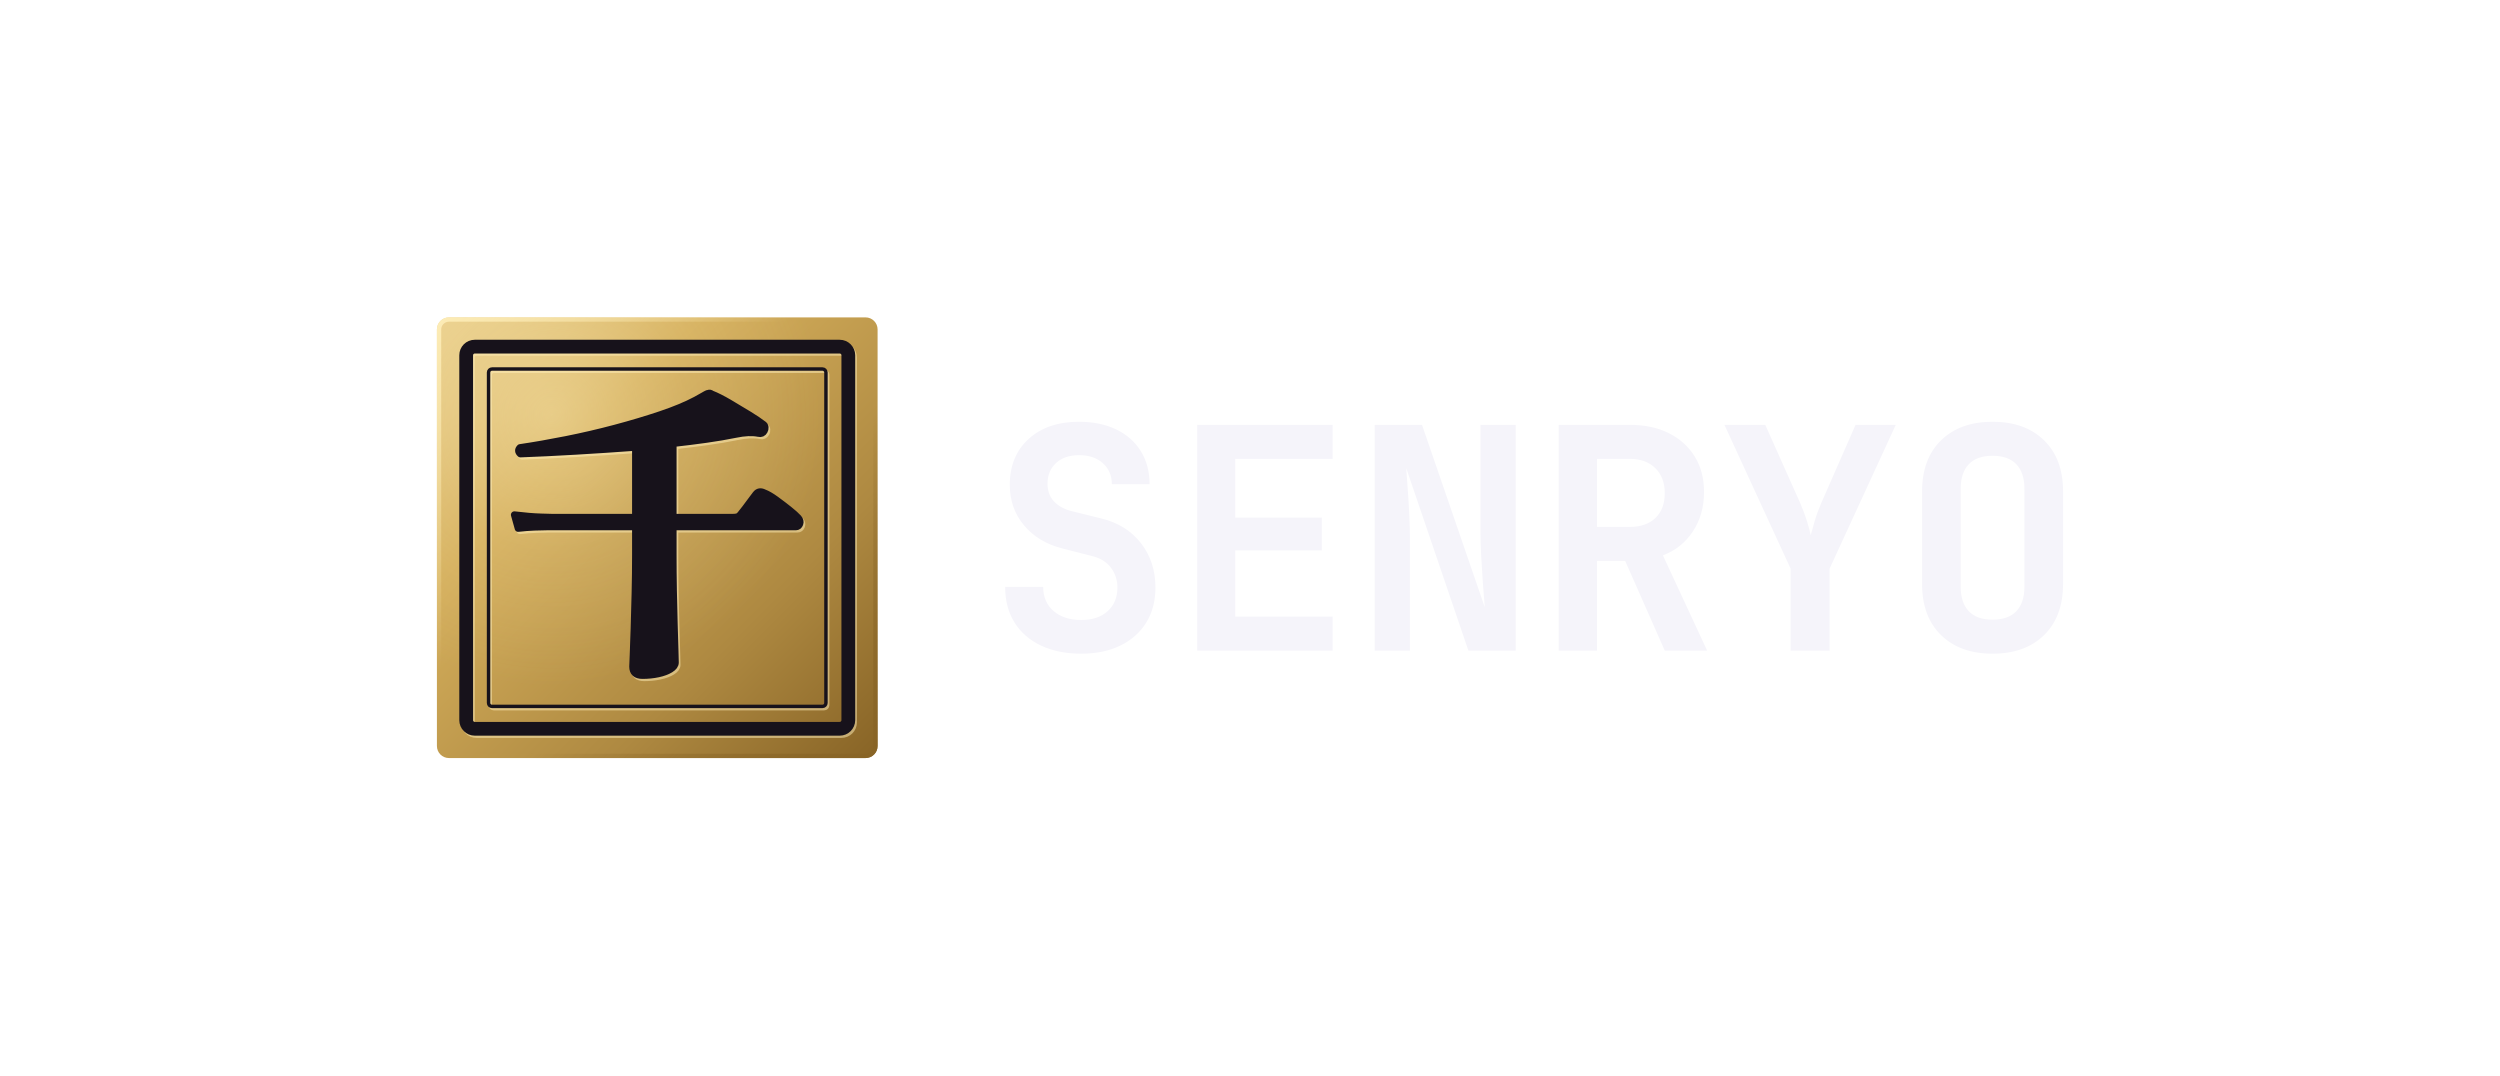
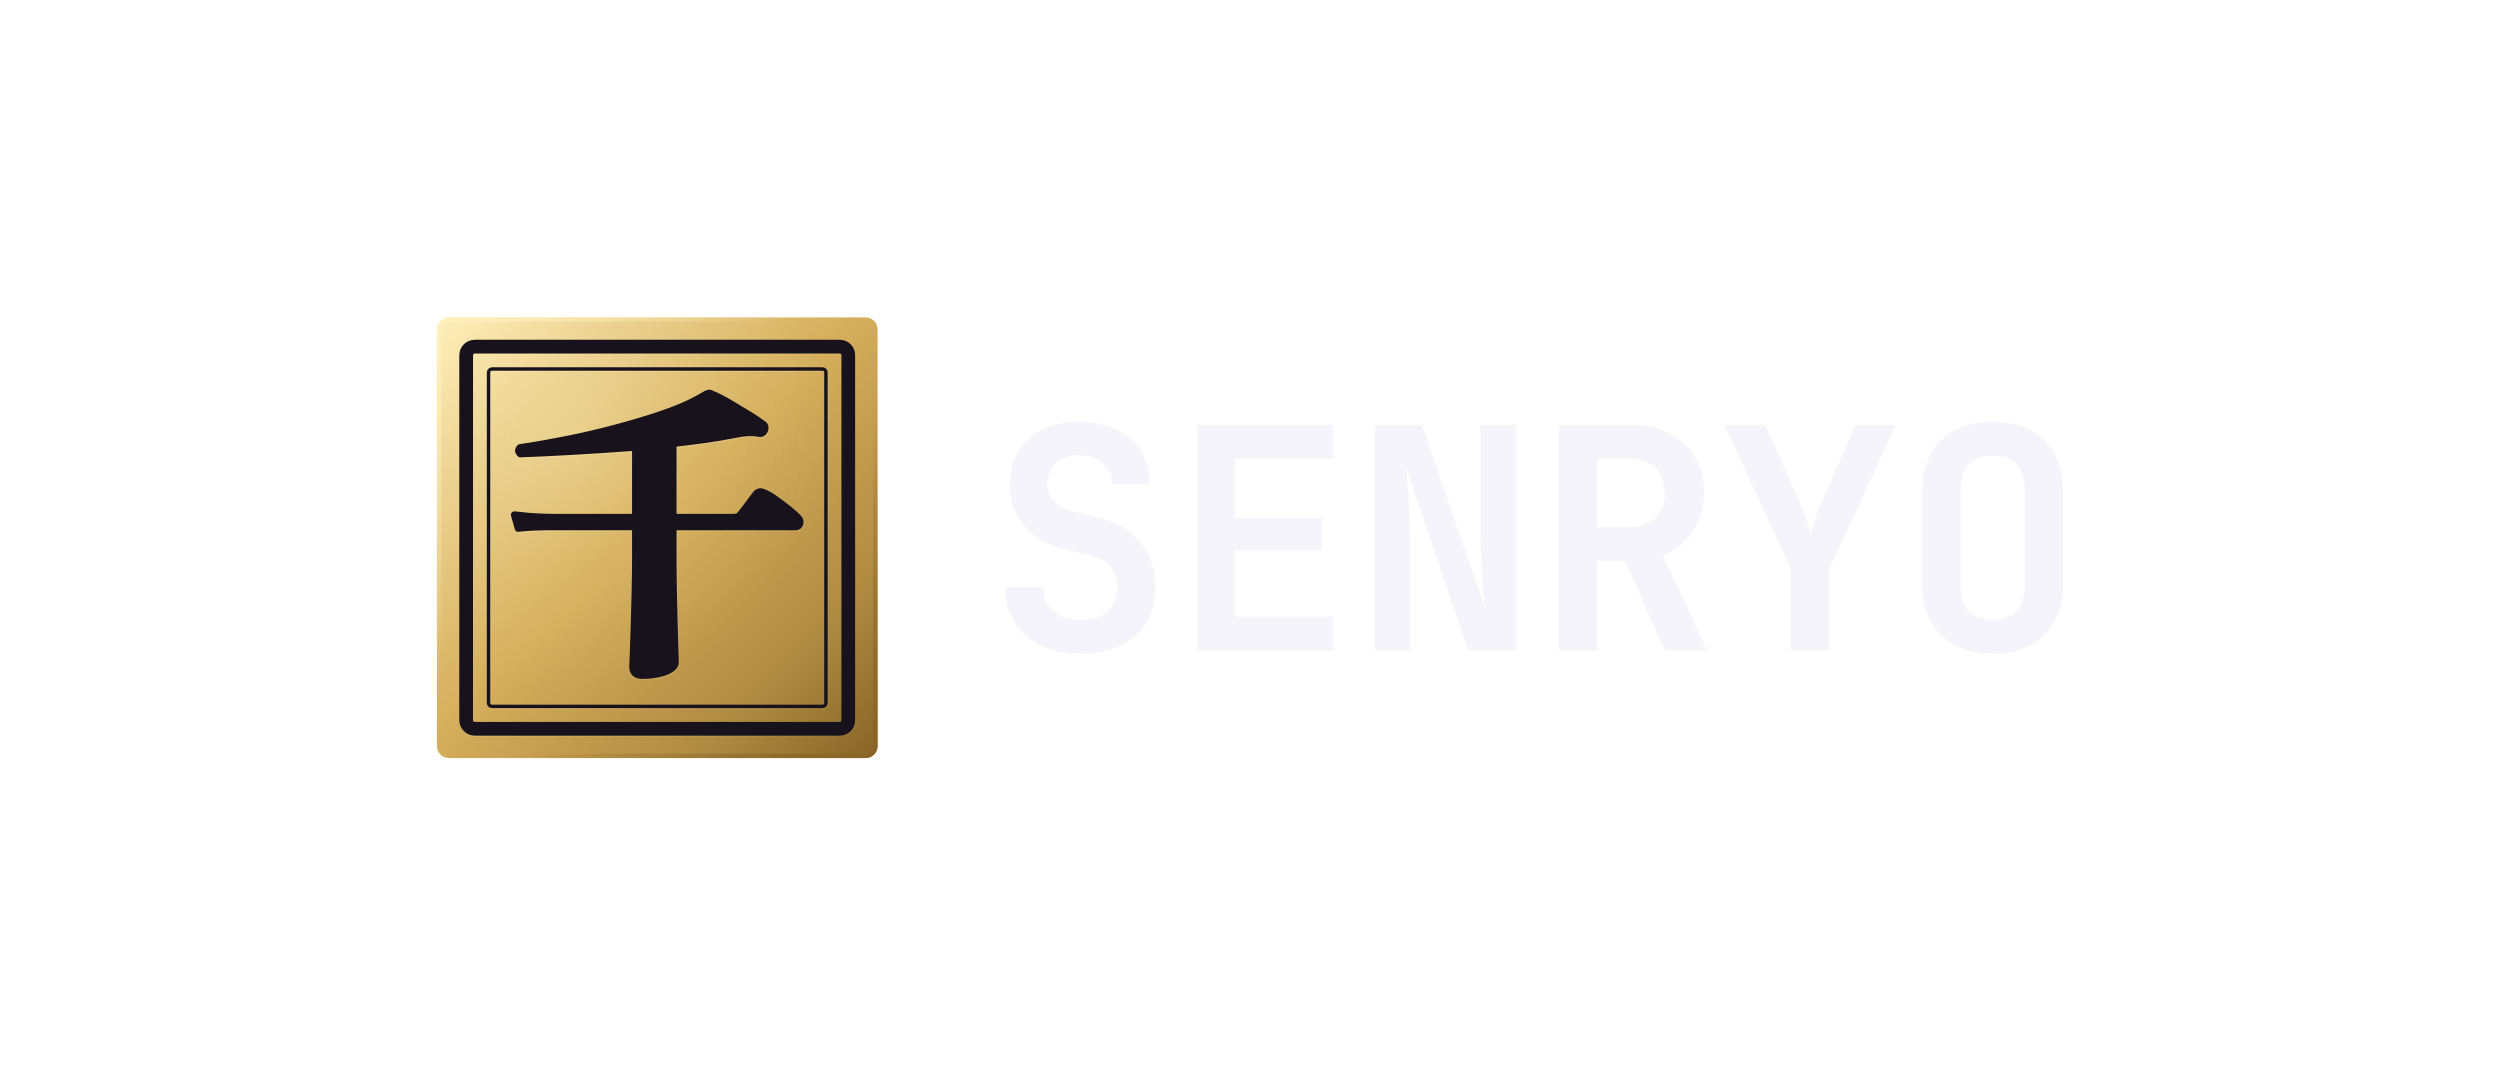
<svg xmlns="http://www.w3.org/2000/svg" viewBox="0 0 2048 881" width="2048" height="881" role="img" aria-label="Senryo 千両">
  <defs>
    <linearGradient id="senryo-leaf" x1="0" y1="0" x2="1" y2="1">
-       <stop offset="0" stop-color="#EACF8C" />
-       <stop offset="0.3" stop-color="#D4AE5B" />
-       <stop offset="0.7" stop-color="#AE8941" />
+       <stop offset="0" stop-color="#FFF0BC" />
+       <stop offset="0.2" stop-color="#EACF8C" />
+       <stop offset="0.48" stop-color="#D4AE5B" />
+       <stop offset="0.8" stop-color="#AE8941" />
      <stop offset="1" stop-color="#886426" />
    </linearGradient>
-     <radialGradient id="senryo-leaf-sheen" cx=".26" cy=".22" r=".62">
-       <stop offset="0" stop-color="#FFF0BC" stop-opacity=".4" />
-       <stop offset=".5" stop-color="#FFF0BC" stop-opacity=".13" />
+     <radialGradient id="senryo-leaf-sheen" cx=".3" cy=".26" r=".6">
+       <stop offset="0" stop-color="#FFF0BC" stop-opacity=".26" />
+       <stop offset=".5" stop-color="#FFF0BC" stop-opacity=".08" />
      <stop offset="1" stop-color="#FFF0BC" stop-opacity="0" />
    </radialGradient>
    <linearGradient id="senryo-leaf-bevel" x1="0" y1="0" x2="1" y2="1">
      <stop offset="0" stop-color="#FFF0BC" stop-opacity="0.85" />
      <stop offset="0.4" stop-color="#FFF0BC" stop-opacity="0" />
      <stop offset="0.6" stop-color="#886426" stop-opacity="0" />
      <stop offset="1" stop-color="#886426" stop-opacity="0.85" />
    </linearGradient>
+     <linearGradient id="senryo-leaf-catch" x1="0" y1="0" x2="1" y2="1">
+       <stop offset="0" stop-color="#FFF0BC" />
+       <stop offset="1" stop-color="#FFF0BC" stop-opacity="0.2" />
+     </linearGradient>
  </defs>
  <g transform="translate(357.92 260.00)">
    <g transform="translate(0.00 0.00)">
      <rect width="361.0" height="361.0" rx="9.87" fill="url(#senryo-leaf)" />
      <rect width="361.0" height="361.0" rx="9.87" fill="url(#senryo-leaf-sheen)" />
      <rect x="1.76" y="1.76" width="357.47" height="357.47" rx="8.11" fill="none" stroke="url(#senryo-leaf-bevel)" stroke-width="3.53" />
-       <g transform="translate(1.41 1.83)" opacity="0.5">
-         <rect x="23.97" y="23.97" width="313.05" height="313.05" rx="7.05" fill="none" stroke="#FFF0BC" stroke-width="11.28" />
-         <rect x="42.30" y="42.30" width="276.39" height="276.39" rx="2.82" fill="none" stroke="#FFF0BC" stroke-width="2.82" />
-         <path transform="translate(50.79 274.70) scale(0.2585)" fill="#FFF0BC" stroke="#FFF0BC" stroke-width="22" stroke-linejoin="round" d="M455.0 72Q424.0 72 424.0 44Q424.0 40 425.5 7.0Q427.0 -26 428.5 -77.0Q430.0 -128 431.5 -188.5Q433.0 -249 433.0 -309V-399H170.0Q170.0 -399 153.5 -399.0Q137.0 -399 112.0 -398.0Q87.0 -397 61.0 -394L49.0 -437Q98.0 -431 134.0 -430.0Q170.0 -429 170.0 -429H433.0V-651Q338.0 -644 243.5 -638.5Q149.0 -633 68.0 -630Q57.0 -640 67.0 -650Q135.0 -660 213.0 -675.5Q291.0 -691 368.0 -711.5Q445.0 -732 512.0 -754.5Q579.0 -777 624.0 -801Q633.0 -806 641.0 -810.5Q649.0 -815 656.0 -819Q661.0 -822 664.0 -822Q669.0 -824 674.0 -820Q697.0 -811 729.5 -792.0Q762.0 -773 792.0 -754.5Q822.0 -736 836.0 -725Q843.0 -721 843.5 -714.5Q844.0 -708 841.0 -703Q835.0 -692 823.0 -695Q793.0 -701 750.0 -692Q706.0 -683 656.0 -676.0Q606.0 -669 552.0 -663V-429H741.0Q751.0 -429 756.5 -431.0Q762.0 -433 767.0 -440Q772.0 -446 781.5 -458.5Q791.0 -471 800.5 -484.0Q810.0 -497 814.0 -502Q824.0 -515 840.0 -507Q856.0 -501 878.0 -485.0Q900.0 -469 920.0 -453.0Q940.0 -437 949.0 -427Q957.0 -418 953.5 -408.5Q950.0 -399 941.0 -399H552.0V-309Q552.0 -256 553.0 -198.5Q554.0 -141 555.5 -91.0Q557.0 -41 558.0 -7.5Q559.0 26 559.0 31Q559.0 43 543.5 52.5Q528.0 62 504.5 67.0Q481.0 72 455.0 72Z" />
+       <g transform="translate(0.71 0.92)" opacity="0.3">
+         <rect x="23.97" y="23.97" width="313.05" height="313.05" rx="7.05" fill="none" stroke="url(#senryo-leaf-catch)" stroke-width="11.28" />
+         <rect x="42.30" y="42.30" width="276.39" height="276.39" rx="2.82" fill="none" stroke="url(#senryo-leaf-catch)" stroke-width="2.82" />
+         <path fill="url(#senryo-leaf-catch)" stroke="url(#senryo-leaf-catch)" stroke-linejoin="round" transform="translate(50.79 274.70) scale(0.2585)" stroke-width="22" d="M455.0 72Q424.0 72 424.0 44Q424.0 40 425.5 7.0Q427.0 -26 428.5 -77.0Q430.0 -128 431.5 -188.5Q433.0 -249 433.0 -309V-399H170.0Q170.0 -399 153.5 -399.0Q137.0 -399 112.0 -398.0Q87.0 -397 61.0 -394L49.0 -437Q98.0 -431 134.0 -430.0Q170.0 -429 170.0 -429H433.0V-651Q338.0 -644 243.5 -638.5Q149.0 -633 68.0 -630Q57.0 -640 67.0 -650Q135.0 -660 213.0 -675.5Q291.0 -691 368.0 -711.5Q445.0 -732 512.0 -754.5Q579.0 -777 624.0 -801Q633.0 -806 641.0 -810.5Q649.0 -815 656.0 -819Q661.0 -822 664.0 -822Q669.0 -824 674.0 -820Q697.0 -811 729.5 -792.0Q762.0 -773 792.0 -754.5Q822.0 -736 836.0 -725Q843.0 -721 843.5 -714.5Q844.0 -708 841.0 -703Q835.0 -692 823.0 -695Q793.0 -701 750.0 -692Q706.0 -683 656.0 -676.0Q606.0 -669 552.0 -663V-429H741.0Q751.0 -429 756.5 -431.0Q762.0 -433 767.0 -440Q772.0 -446 781.5 -458.5Q791.0 -471 800.5 -484.0Q810.0 -497 814.0 -502Q824.0 -515 840.0 -507Q856.0 -501 878.0 -485.0Q900.0 -469 920.0 -453.0Q940.0 -437 949.0 -427Q957.0 -418 953.5 -408.5Q950.0 -399 941.0 -399H552.0V-309Q552.0 -256 553.0 -198.5Q554.0 -141 555.5 -91.0Q557.0 -41 558.0 -7.5Q559.0 26 559.0 31Q559.0 43 543.5 52.5Q528.0 62 504.5 67.0Q481.0 72 455.0 72Z" />
      </g>
      <rect x="23.97" y="23.97" width="313.05" height="313.05" rx="7.05" fill="none" stroke="#17121B" stroke-width="11.28" />
      <rect x="42.30" y="42.30" width="276.39" height="276.39" rx="2.82" fill="none" stroke="#17121B" stroke-width="2.82" />
-       <path transform="translate(50.79 274.70) scale(0.2585)" fill="#17121B" stroke="#17121B" stroke-width="22" stroke-linejoin="round" d="M455.0 72Q424.0 72 424.0 44Q424.0 40 425.5 7.0Q427.0 -26 428.5 -77.0Q430.0 -128 431.5 -188.5Q433.0 -249 433.0 -309V-399H170.0Q170.0 -399 153.5 -399.0Q137.0 -399 112.0 -398.0Q87.0 -397 61.0 -394L49.0 -437Q98.0 -431 134.0 -430.0Q170.0 -429 170.0 -429H433.0V-651Q338.0 -644 243.5 -638.5Q149.0 -633 68.0 -630Q57.0 -640 67.0 -650Q135.0 -660 213.0 -675.5Q291.0 -691 368.0 -711.5Q445.0 -732 512.0 -754.5Q579.0 -777 624.0 -801Q633.0 -806 641.0 -810.5Q649.0 -815 656.0 -819Q661.0 -822 664.0 -822Q669.0 -824 674.0 -820Q697.0 -811 729.5 -792.0Q762.0 -773 792.0 -754.5Q822.0 -736 836.0 -725Q843.0 -721 843.5 -714.5Q844.0 -708 841.0 -703Q835.0 -692 823.0 -695Q793.0 -701 750.0 -692Q706.0 -683 656.0 -676.0Q606.0 -669 552.0 -663V-429H741.0Q751.0 -429 756.5 -431.0Q762.0 -433 767.0 -440Q772.0 -446 781.5 -458.5Q791.0 -471 800.5 -484.0Q810.0 -497 814.0 -502Q824.0 -515 840.0 -507Q856.0 -501 878.0 -485.0Q900.0 -469 920.0 -453.0Q940.0 -437 949.0 -427Q957.0 -418 953.5 -408.5Q950.0 -399 941.0 -399H552.0V-309Q552.0 -256 553.0 -198.5Q554.0 -141 555.5 -91.0Q557.0 -41 558.0 -7.5Q559.0 26 559.0 31Q559.0 43 543.5 52.5Q528.0 62 504.5 67.0Q481.0 72 455.0 72Z" />
+       <path fill="#17121B" stroke="#17121B" stroke-linejoin="round" transform="translate(50.79 274.70) scale(0.2585)" stroke-width="22" d="M455.0 72Q424.0 72 424.0 44Q424.0 40 425.5 7.0Q427.0 -26 428.5 -77.0Q430.0 -128 431.5 -188.5Q433.0 -249 433.0 -309V-399H170.0Q170.0 -399 153.5 -399.0Q137.0 -399 112.0 -398.0Q87.0 -397 61.0 -394L49.0 -437Q98.0 -431 134.0 -430.0Q170.0 -429 170.0 -429H433.0V-651Q338.0 -644 243.5 -638.5Q149.0 -633 68.0 -630Q57.0 -640 67.0 -650Q135.0 -660 213.0 -675.5Q291.0 -691 368.0 -711.5Q445.0 -732 512.0 -754.5Q579.0 -777 624.0 -801Q633.0 -806 641.0 -810.5Q649.0 -815 656.0 -819Q661.0 -822 664.0 -822Q669.0 -824 674.0 -820Q697.0 -811 729.5 -792.0Q762.0 -773 792.0 -754.5Q822.0 -736 836.0 -725Q843.0 -721 843.5 -714.5Q844.0 -708 841.0 -703Q835.0 -692 823.0 -695Q793.0 -701 750.0 -692Q706.0 -683 656.0 -676.0Q606.0 -669 552.0 -663V-429H741.0Q751.0 -429 756.5 -431.0Q762.0 -433 767.0 -440Q772.0 -446 781.5 -458.5Q791.0 -471 800.5 -484.0Q810.0 -497 814.0 -502Q824.0 -515 840.0 -507Q856.0 -501 878.0 -485.0Q900.0 -469 920.0 -453.0Q940.0 -437 949.0 -427Q957.0 -418 953.5 -408.5Q950.0 -399 941.0 -399H552.0V-309Q552.0 -256 553.0 -198.5Q554.0 -141 555.5 -91.0Q557.0 -41 558.0 -7.5Q559.0 26 559.0 31Q559.0 43 543.5 52.5Q528.0 62 504.5 67.0Q481.0 72 455.0 72Z" />
    </g>
    <path transform="translate(451.06 272.97) scale(0.25333)" fill="#F5F4FA" d="M303.0 10Q229.0 10 173.5 -16.0Q118.0 -42 87.5 -90.5Q57.0 -139 57.0 -206H180.0Q180.0 -157 213.5 -128.0Q247.0 -99 303.0 -99Q357.0 -99 388.5 -127.5Q420.0 -156 420.0 -204Q420.0 -240 399.5 -267.5Q379.0 -295 341.0 -305L243.0 -330Q164.0 -350 118.0 -405.0Q72.0 -460 72.0 -536Q72.0 -629 133.0 -684.5Q194.0 -740 296.0 -740Q365.0 -740 416.5 -715.0Q468.0 -690 496.0 -644.5Q524.0 -599 524.0 -538H402.0Q402.0 -580 373.0 -606.0Q344.0 -632 296.0 -632Q249.0 -632 221.5 -606.5Q194.0 -581 194.0 -540Q194.0 -506 213.5 -484.0Q233.0 -462 268.0 -452L369.0 -427Q450.0 -407 496.5 -347.0Q543.0 -287 543.0 -204Q543.0 -139 513.5 -91.0Q484.0 -43 430.0 -16.5Q376.0 10 303.0 10ZM678.0 0V-730H1116.0V-620H801.0V-430H1081.0V-324H801.0V-110H1116.0V0ZM1252.0 0V-730H1405.0L1608.0 -140Q1605.0 -172 1602.0 -215.5Q1599.0 -259 1596.5 -304.0Q1594.0 -349 1594.0 -384V-730H1708.0V0H1555.0L1354.0 -590Q1356.0 -561 1359.0 -520.0Q1362.0 -479 1364.0 -436.0Q1366.0 -393 1366.0 -357V0ZM1847.0 0V-730H2077.0Q2150.0 -730 2203.5 -703.0Q2257.0 -676 2287.0 -627.5Q2317.0 -579 2317.0 -513Q2317.0 -440 2281.0 -385.5Q2245.0 -331 2184.0 -308L2327.0 0H2190.0L2062.0 -290H1971.0V0ZM1971.0 -400H2077.0Q2130.0 -400 2160.0 -429.0Q2190.0 -458 2190.0 -509Q2190.0 -560 2159.5 -590.0Q2129.0 -620 2077.0 -620H1971.0ZM2597.0 0V-265L2383.0 -730H2515.0L2628.0 -477Q2641.0 -447 2650.0 -418.0Q2659.0 -389 2662.0 -373Q2666.0 -389 2674.5 -418.0Q2683.0 -447 2696.0 -477L2807.0 -730H2937.0L2723.0 -265V0ZM3250.0 10Q3145.0 10 3083.5 -50.0Q3022.0 -110 3022.0 -216V-514Q3022.0 -620 3083.5 -680.0Q3145.0 -740 3250.0 -740Q3355.0 -740 3416.5 -680.0Q3478.0 -620 3478.0 -515V-216Q3478.0 -110 3416.5 -50.0Q3355.0 10 3250.0 10ZM3250.0 -100Q3301.0 -100 3327.0 -127.5Q3353.0 -155 3353.0 -206V-524Q3353.0 -575 3327.0 -602.5Q3301.0 -630 3250.0 -630Q3199.0 -630 3173.0 -602.5Q3147.0 -575 3147.0 -524V-206Q3147.0 -155 3173.0 -127.5Q3199.0 -100 3250.0 -100Z" />
  </g>
</svg>
